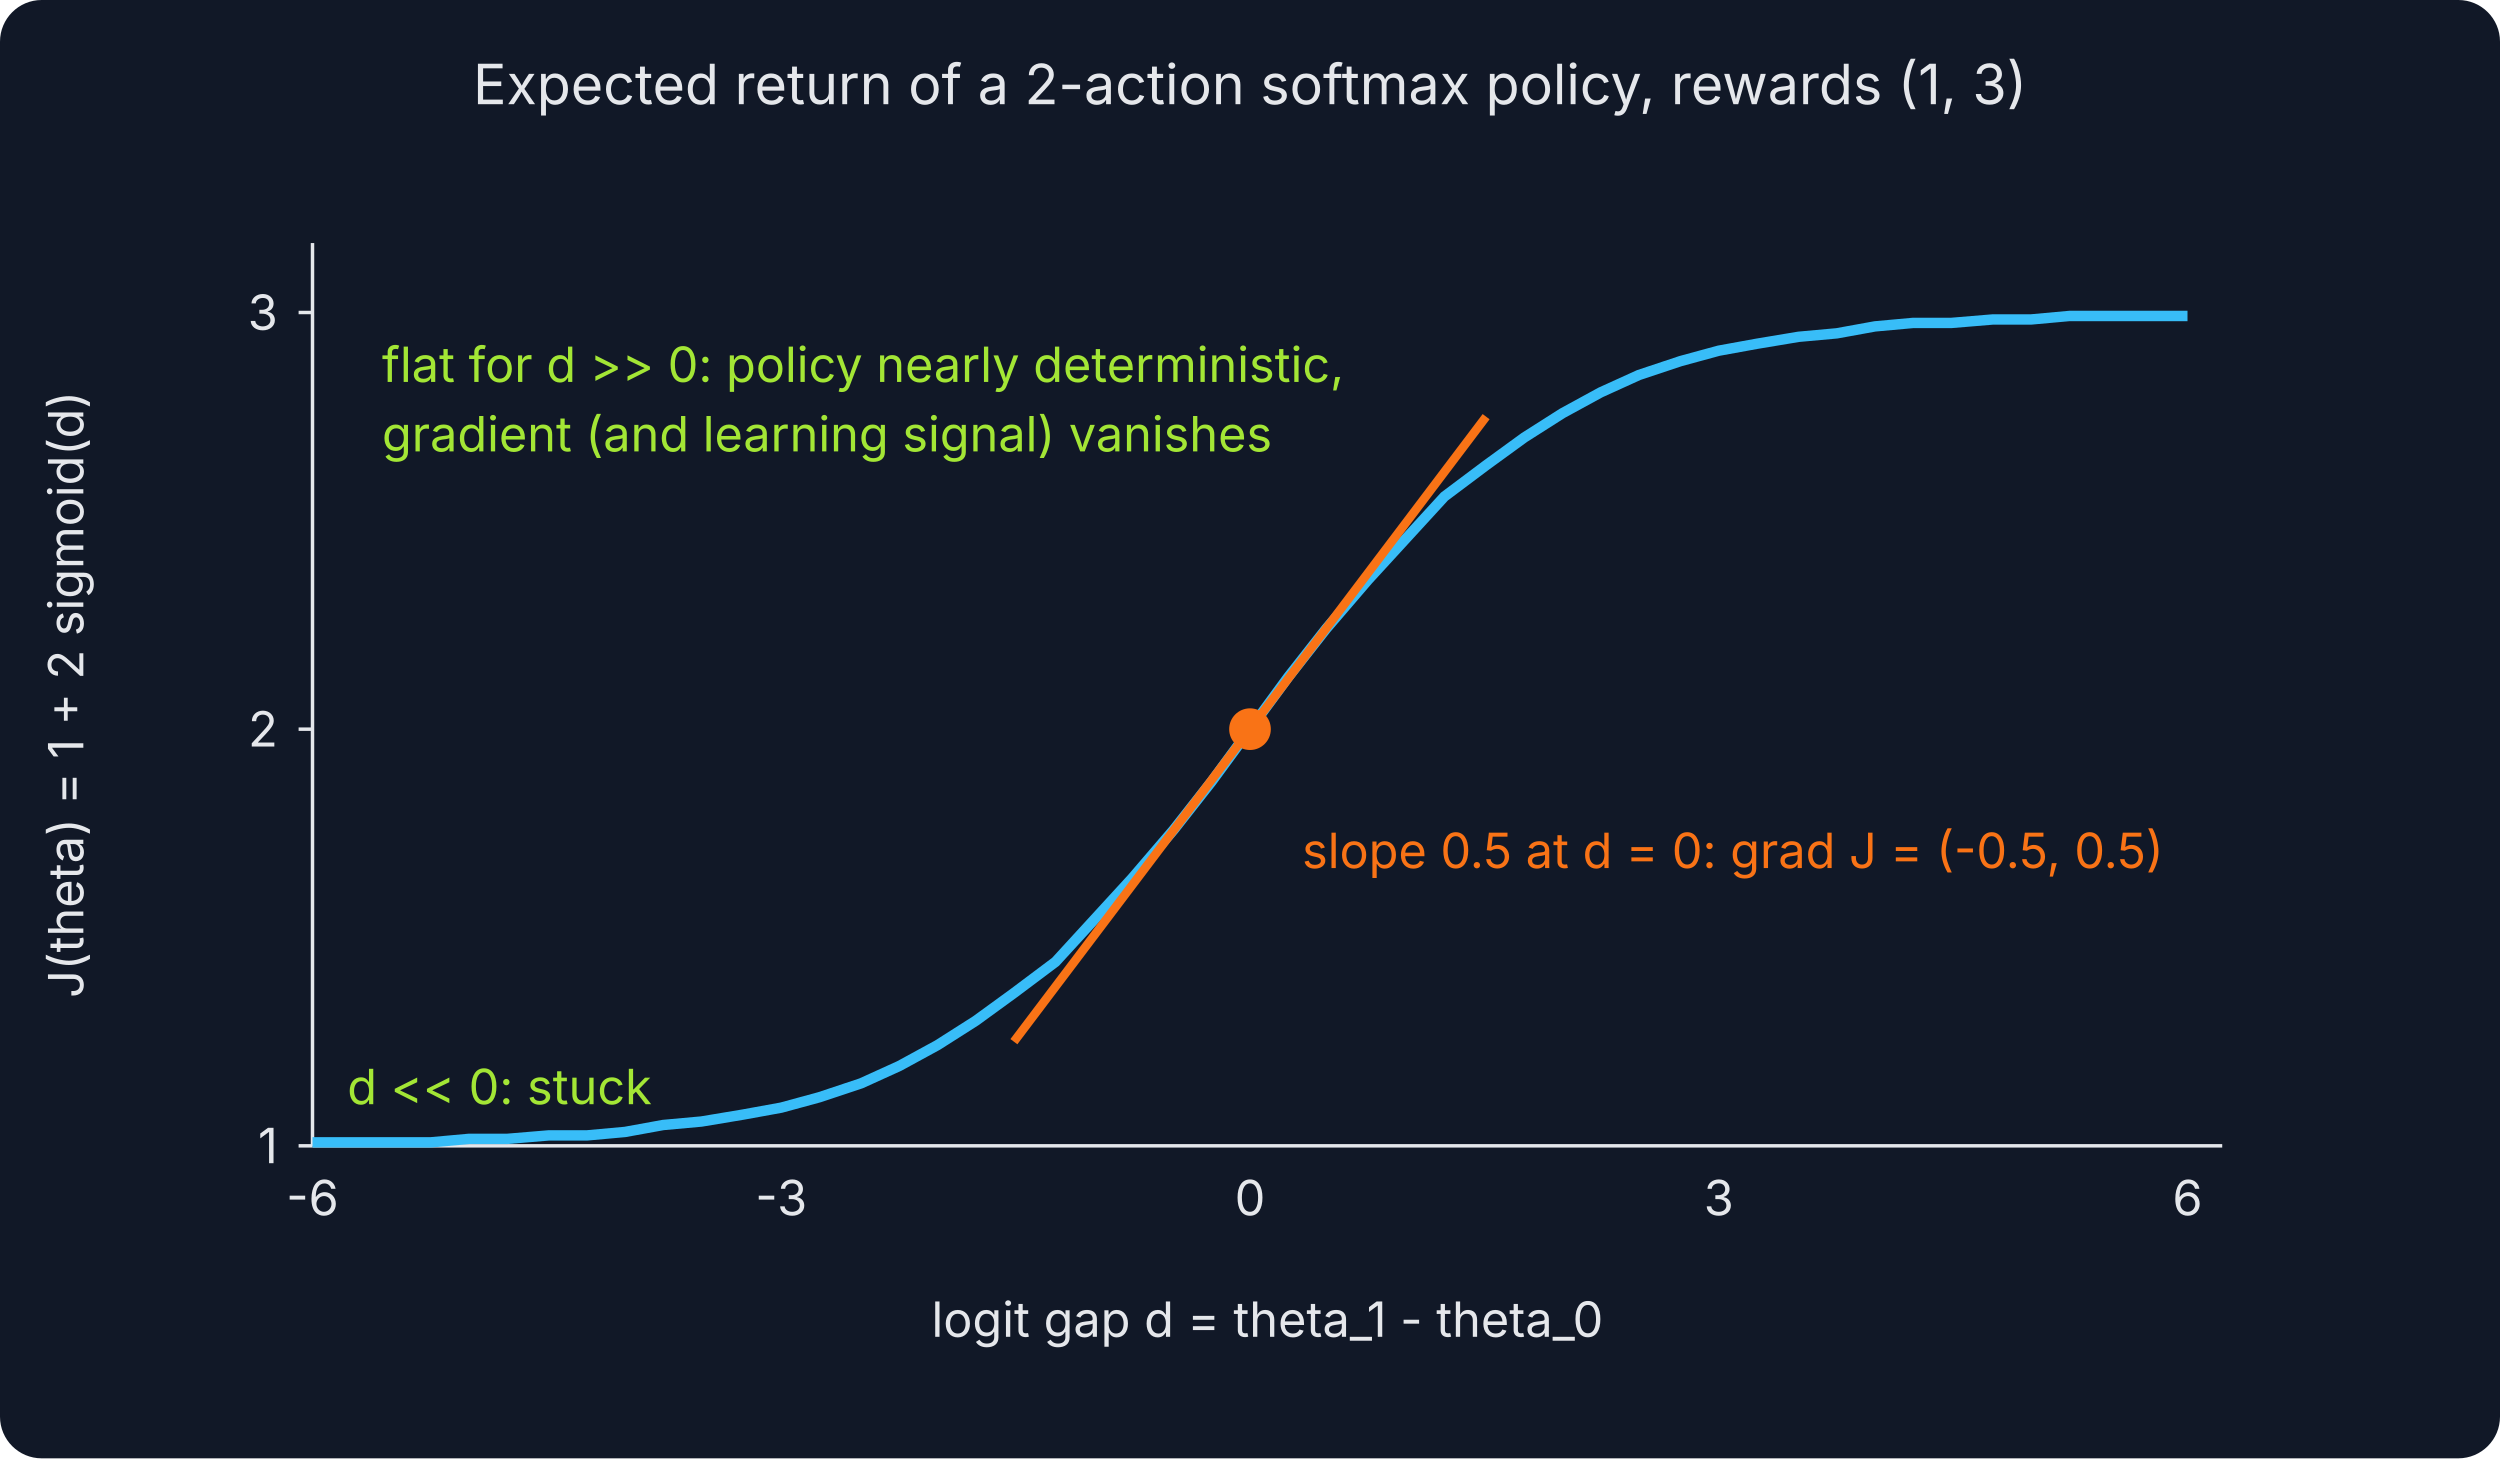
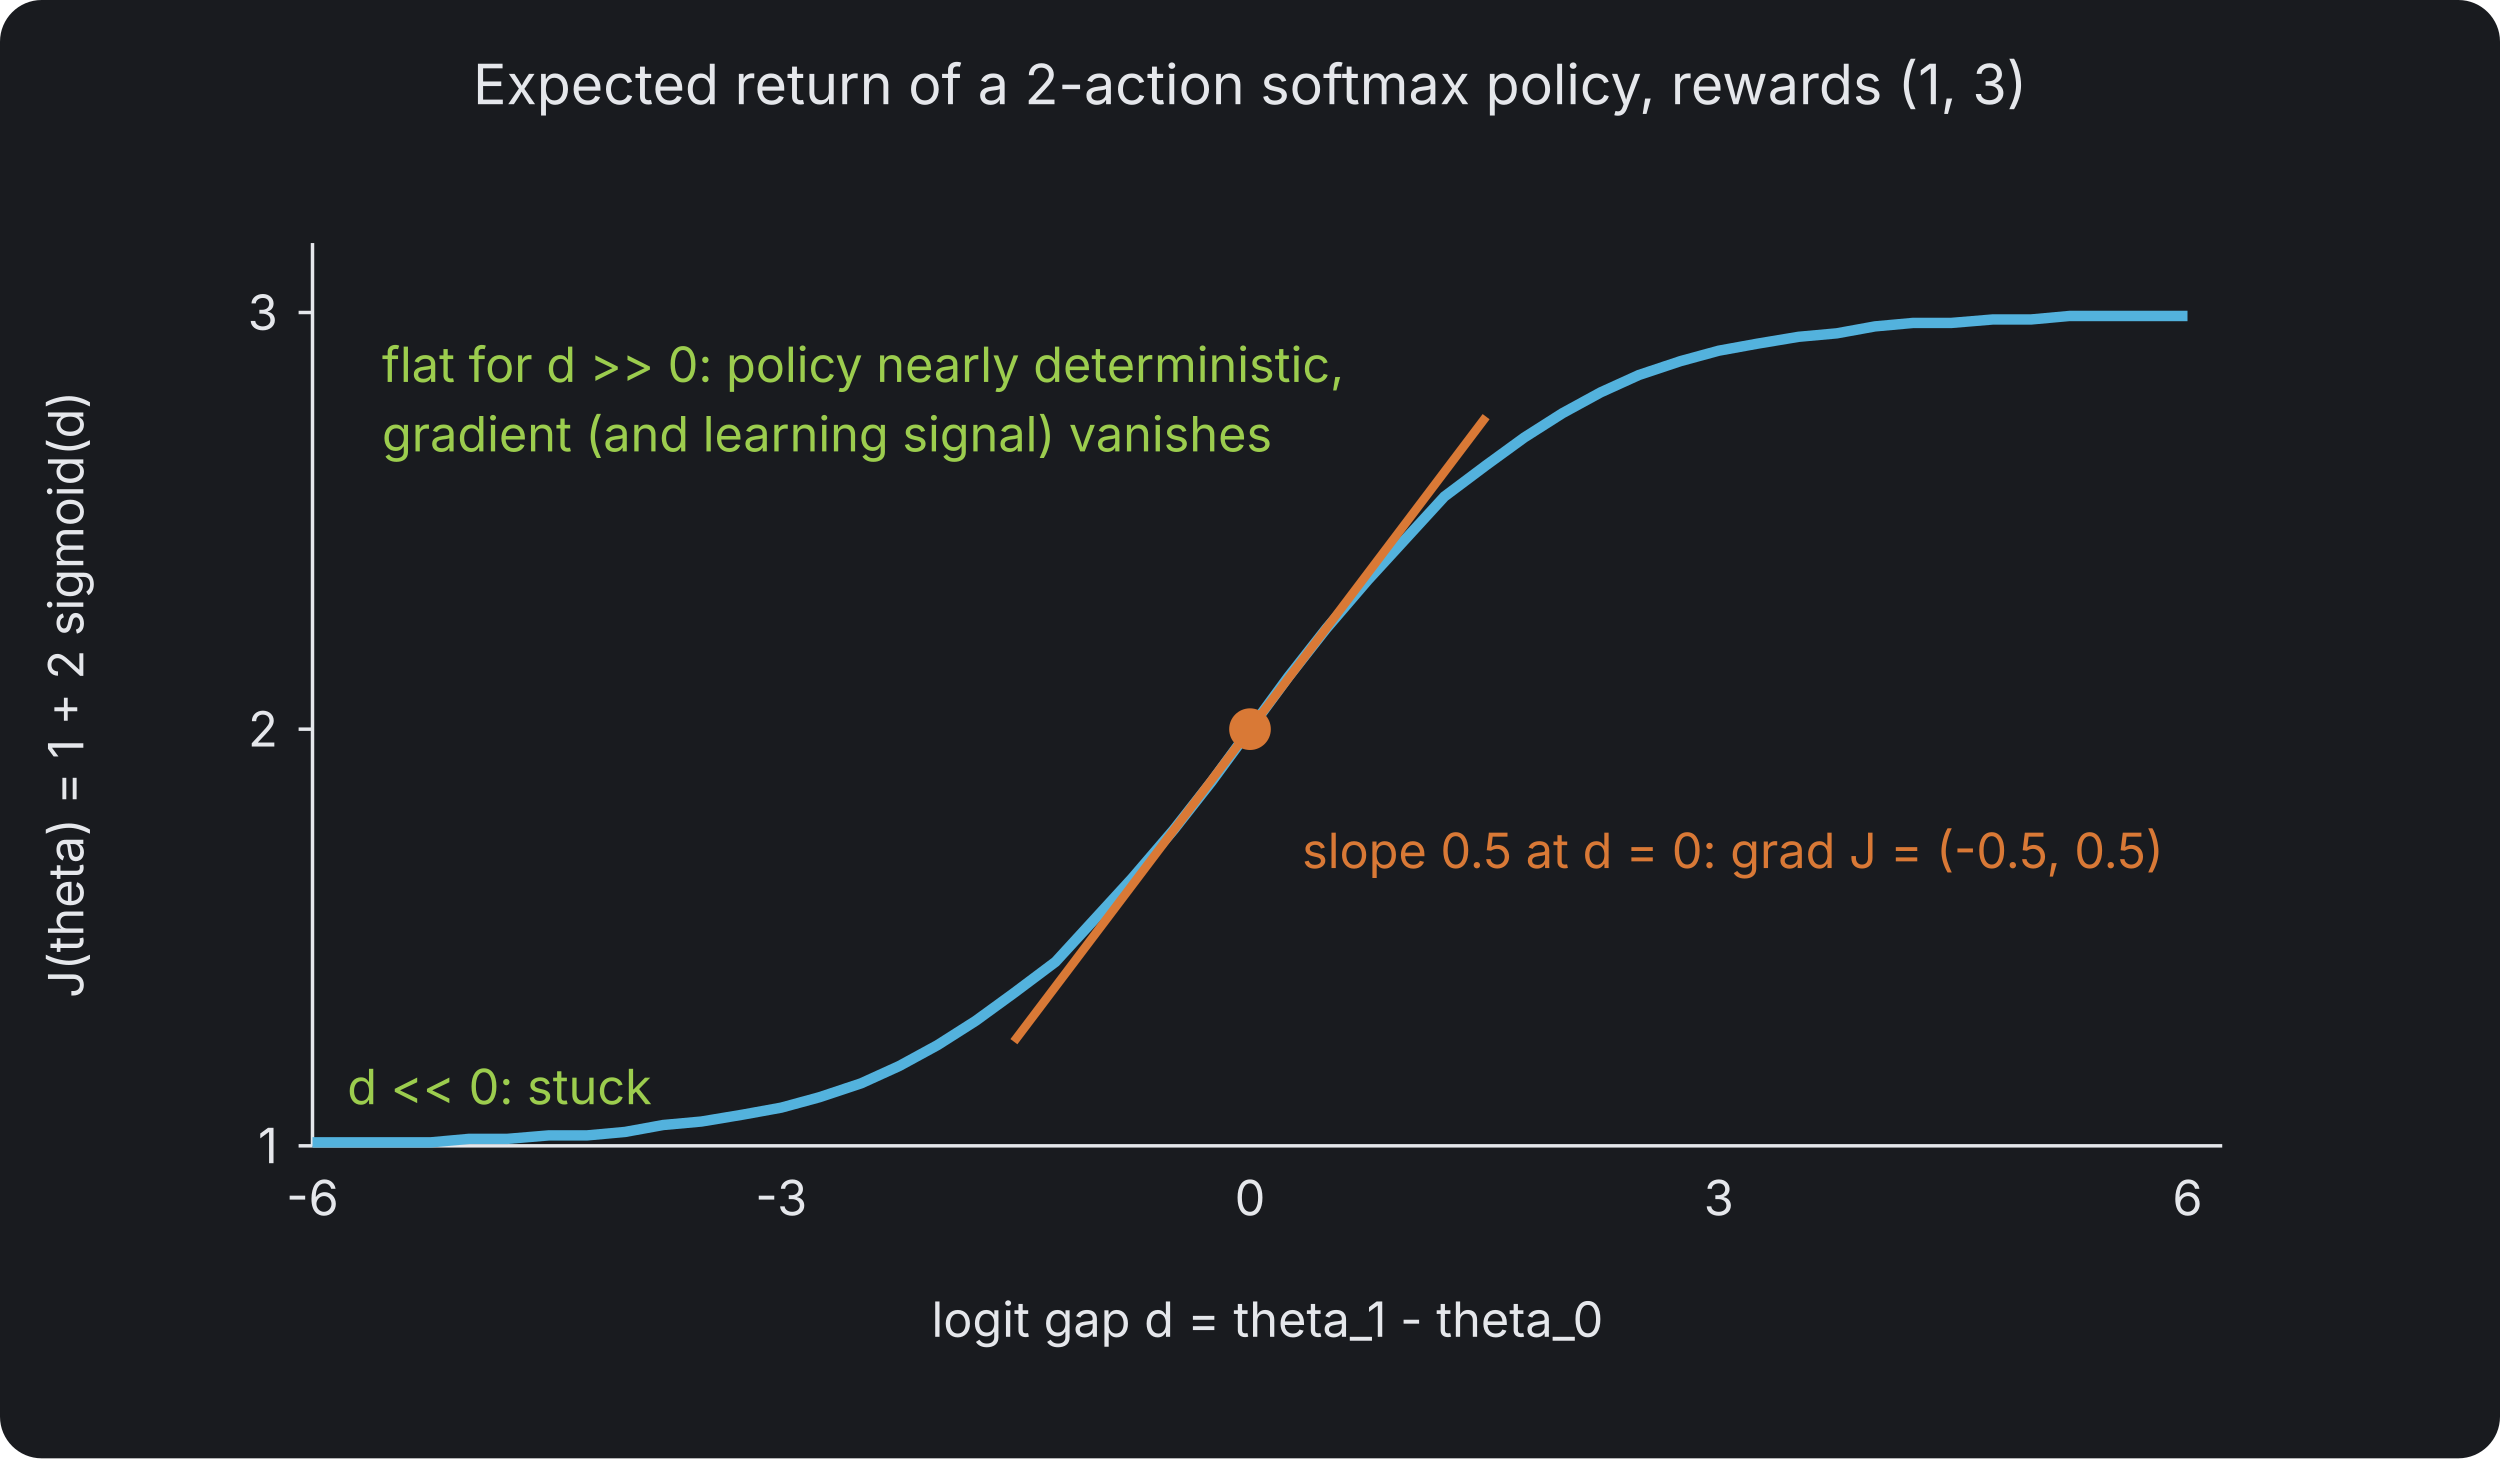
<svg xmlns="http://www.w3.org/2000/svg" viewBox="0 0 720 420" font-family="Inter, Arial, sans-serif" font-size="14">
-   <rect width="720" height="420" fill="#111827" rx="12" />
+   <rect width="720" height="420" fill="#191b1f" rx="12" />
  <text x="360" y="30" fill="#e5e7eb" font-size="16" text-anchor="middle">Expected return of a 2-action softmax policy, rewards (1, 3)</text>
  <line x1="90" y1="330" x2="640" y2="330" stroke="#e5e7eb" />
  <line x1="90" y1="330" x2="90" y2="70" stroke="#e5e7eb" />
  <text x="365" y="385" fill="#e5e7eb" text-anchor="middle">logit gap  d = theta_1 - theta_0</text>
  <text x="24" y="200" fill="#e5e7eb" text-anchor="middle" transform="rotate(-90 24 200)">J(theta) = 1 + 2 sigmoid(d)</text>
  <line x1="86" y1="330" x2="90" y2="330" stroke="#e5e7eb" />
  <text x="80" y="335" fill="#e5e7eb" text-anchor="end">1</text>
  <line x1="86" y1="210" x2="90" y2="210" stroke="#e5e7eb" />
  <text x="80" y="215" fill="#e5e7eb" text-anchor="end">2</text>
  <line x1="86" y1="90" x2="90" y2="90" stroke="#e5e7eb" />
  <text x="80" y="95" fill="#e5e7eb" text-anchor="end">3</text>
  <text x="90" y="350" fill="#e5e7eb" text-anchor="middle">-6</text>
  <text x="225" y="350" fill="#e5e7eb" text-anchor="middle">-3</text>
  <text x="360" y="350" fill="#e5e7eb" text-anchor="middle">0</text>
  <text x="495" y="350" fill="#e5e7eb" text-anchor="middle">3</text>
  <text x="630" y="350" fill="#e5e7eb" text-anchor="middle">6</text>
-   <polyline fill="none" stroke="#38bdf8" stroke-width="3" points="90,329 101,329 112,329 124,329 135,328 146,328 158,327 169,327 180,326 191,324 202,323 214,321 225,319 236,316 248,312 259,307 270,301 281,294 292,286 304,277 315,265 326,253 338,239 349,225 360,210 371,195 382,181 394,167 405,155 416,143 428,134 439,126 450,119 461,113 472,108 484,104 495,101 506,99 518,97 529,96 540,94 551,93 562,93 574,92 585,92 596,91 608,91 619,91 630,91" />
-   <line x1="292" y1="300" x2="428" y2="120" stroke="#f97316" stroke-width="2.5" />
-   <circle cx="360" cy="210" r="6" fill="#f97316" />
-   <text x="375" y="250" fill="#f97316">slope 0.5 at d = 0: grad J = (-0.5, 0.5)</text>
-   <text x="110" y="110" fill="#a3e635">flat for d &gt;&gt; 0: policy nearly deterministic,</text>
-   <text x="110" y="130" fill="#a3e635">gradient (and learning signal) vanishes</text>
-   <text x="100" y="318" fill="#a3e635">d &lt;&lt; 0: stuck</text>
+   <polyline fill="none" stroke="#53b2dd" stroke-width="3" points="90,329 101,329 112,329 124,329 135,328 146,328 158,327 169,327 180,326 191,324 202,323 214,321 225,319 236,316 248,312 259,307 270,301 281,294 292,286 304,277 315,265 326,253 338,239 349,225 360,210 371,195 382,181 394,167 405,155 416,143 428,134 439,126 450,119 461,113 472,108 484,104 495,101 506,99 518,97 529,96 540,94 551,93 562,93 574,92 585,92 596,91 608,91 619,91 630,91" />
+   <line x1="292" y1="300" x2="428" y2="120" stroke="#d97936" stroke-width="2.5" />
+   <circle cx="360" cy="210" r="6" fill="#d97936" />
+   <text x="375" y="250" fill="#d97936">slope 0.5 at d = 0: grad J = (-0.5, 0.5)</text>
+   <text x="110" y="110" fill="#9ccd4e">flat for d &gt;&gt; 0: policy nearly deterministic,</text>
+   <text x="110" y="130" fill="#9ccd4e">gradient (and learning signal) vanishes</text>
+   <text x="100" y="318" fill="#9ccd4e">d &lt;&lt; 0: stuck</text>
</svg>
